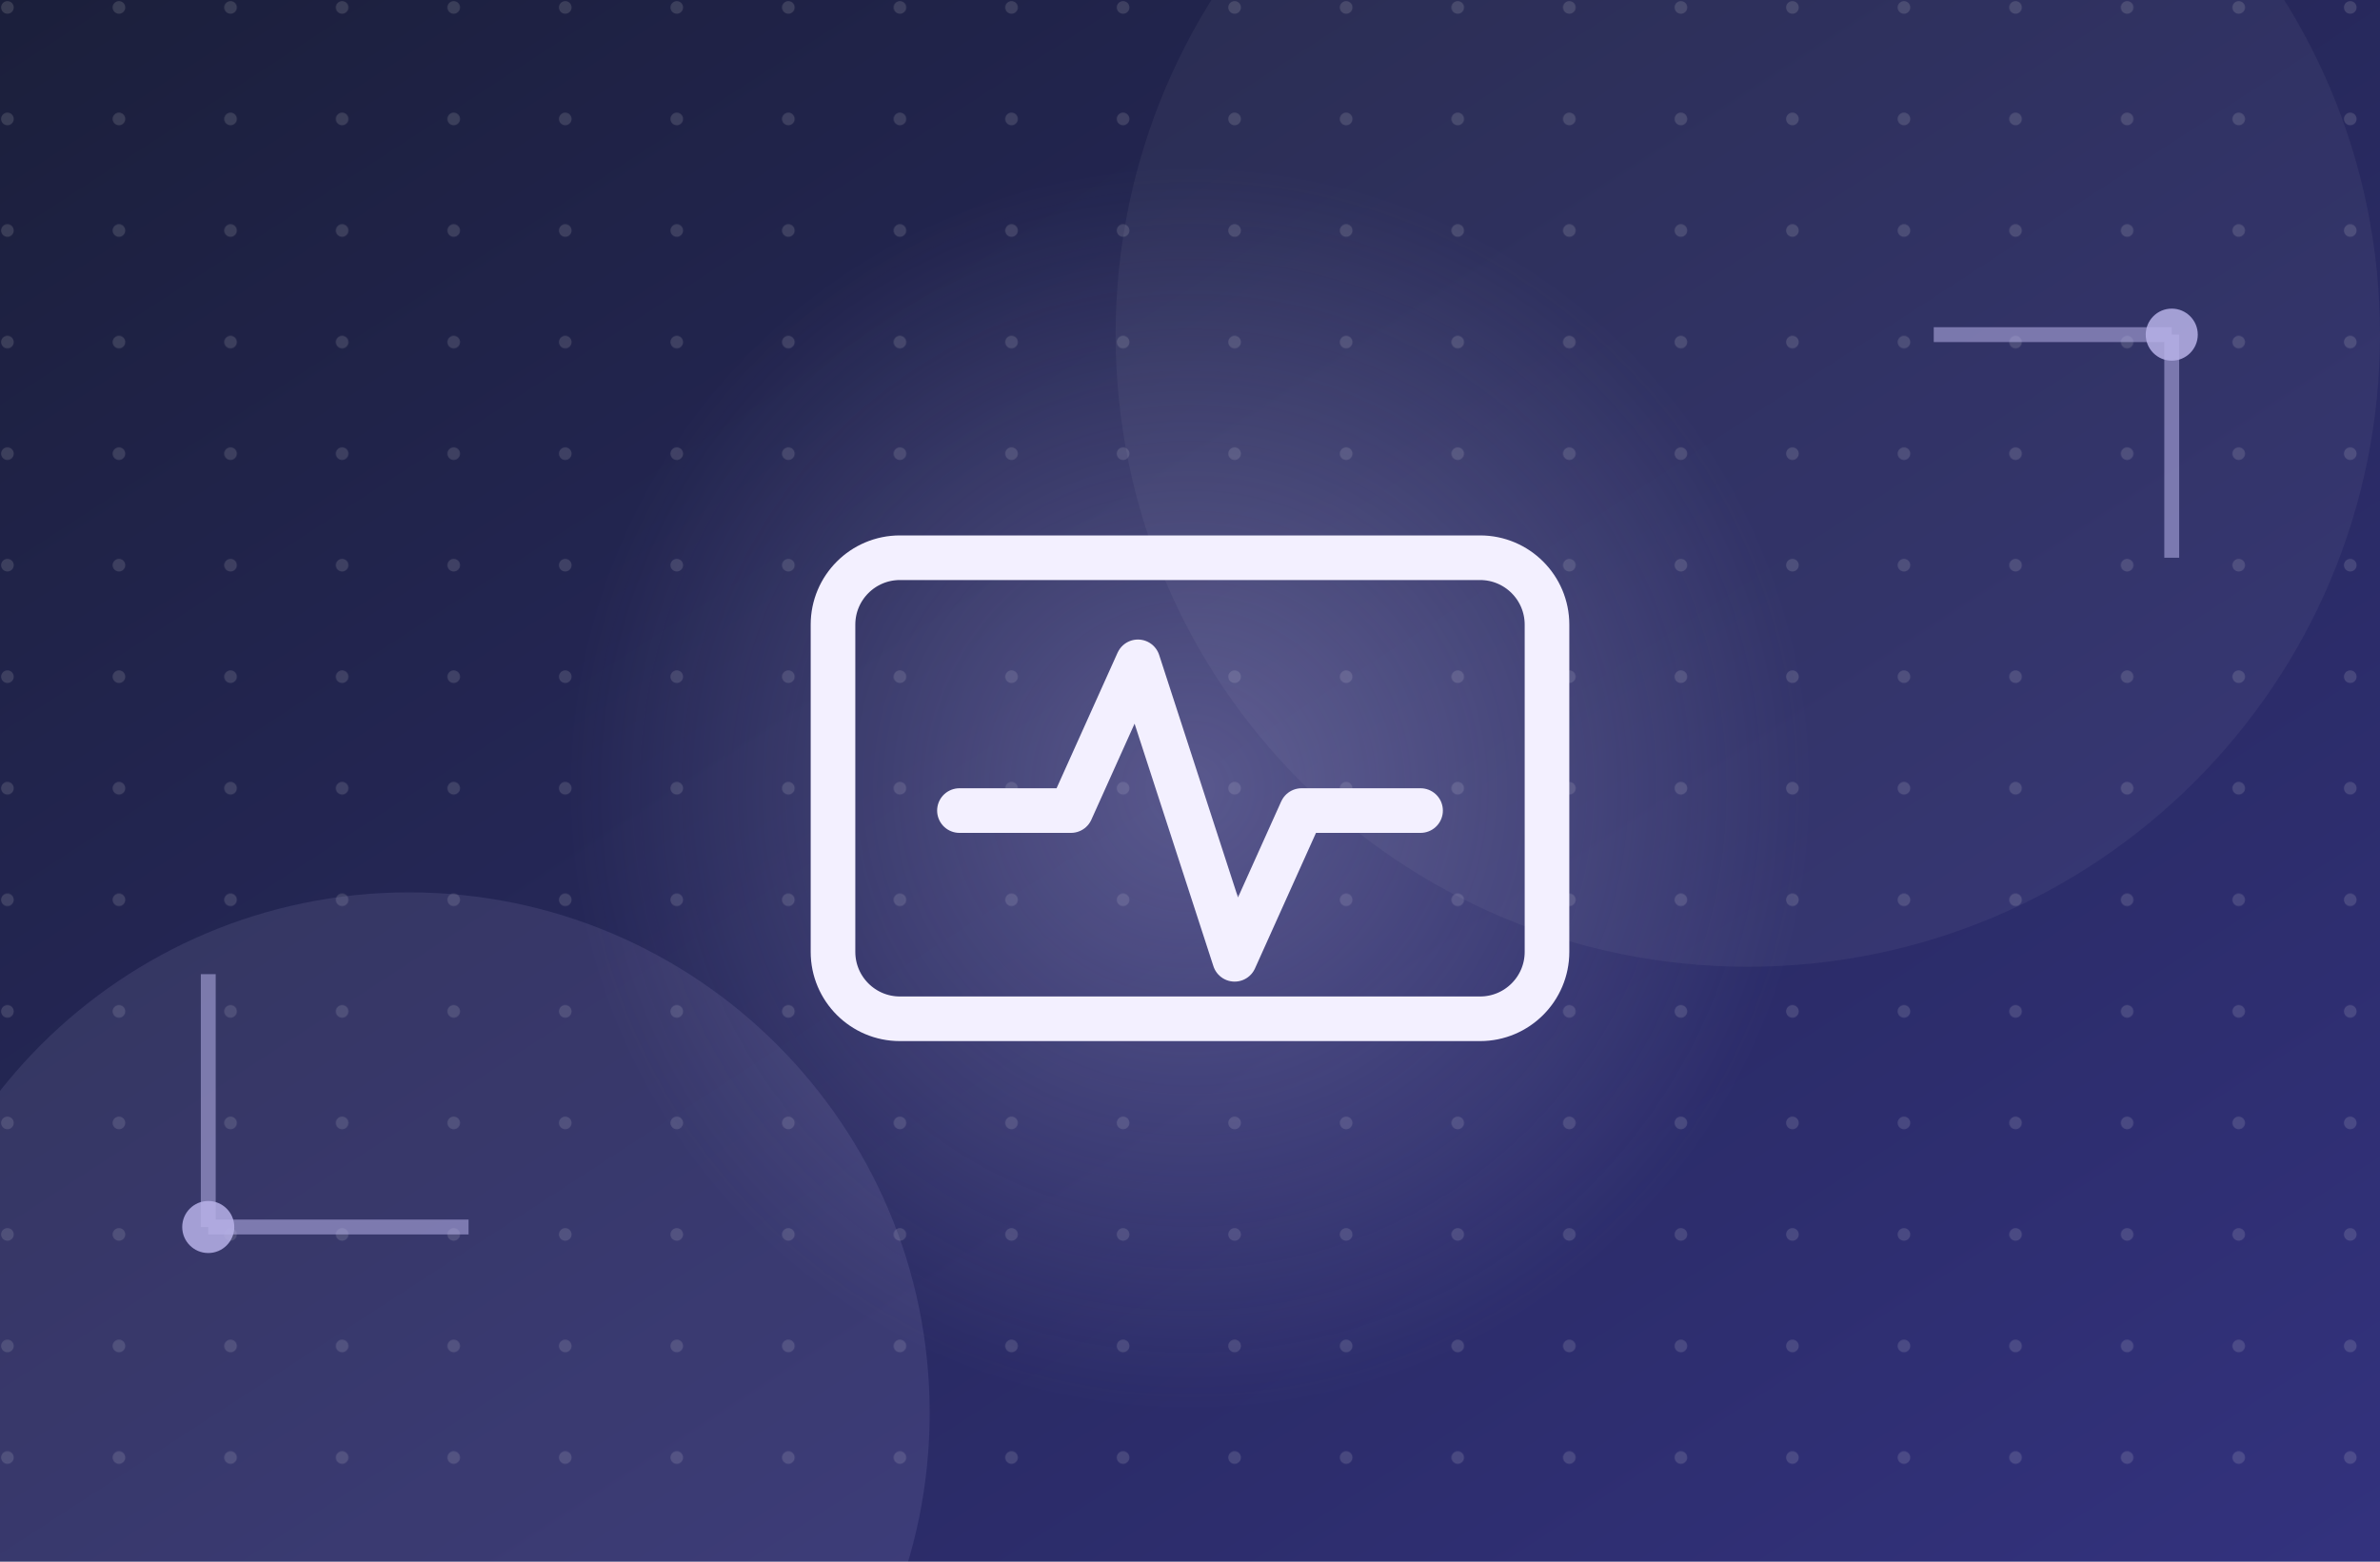
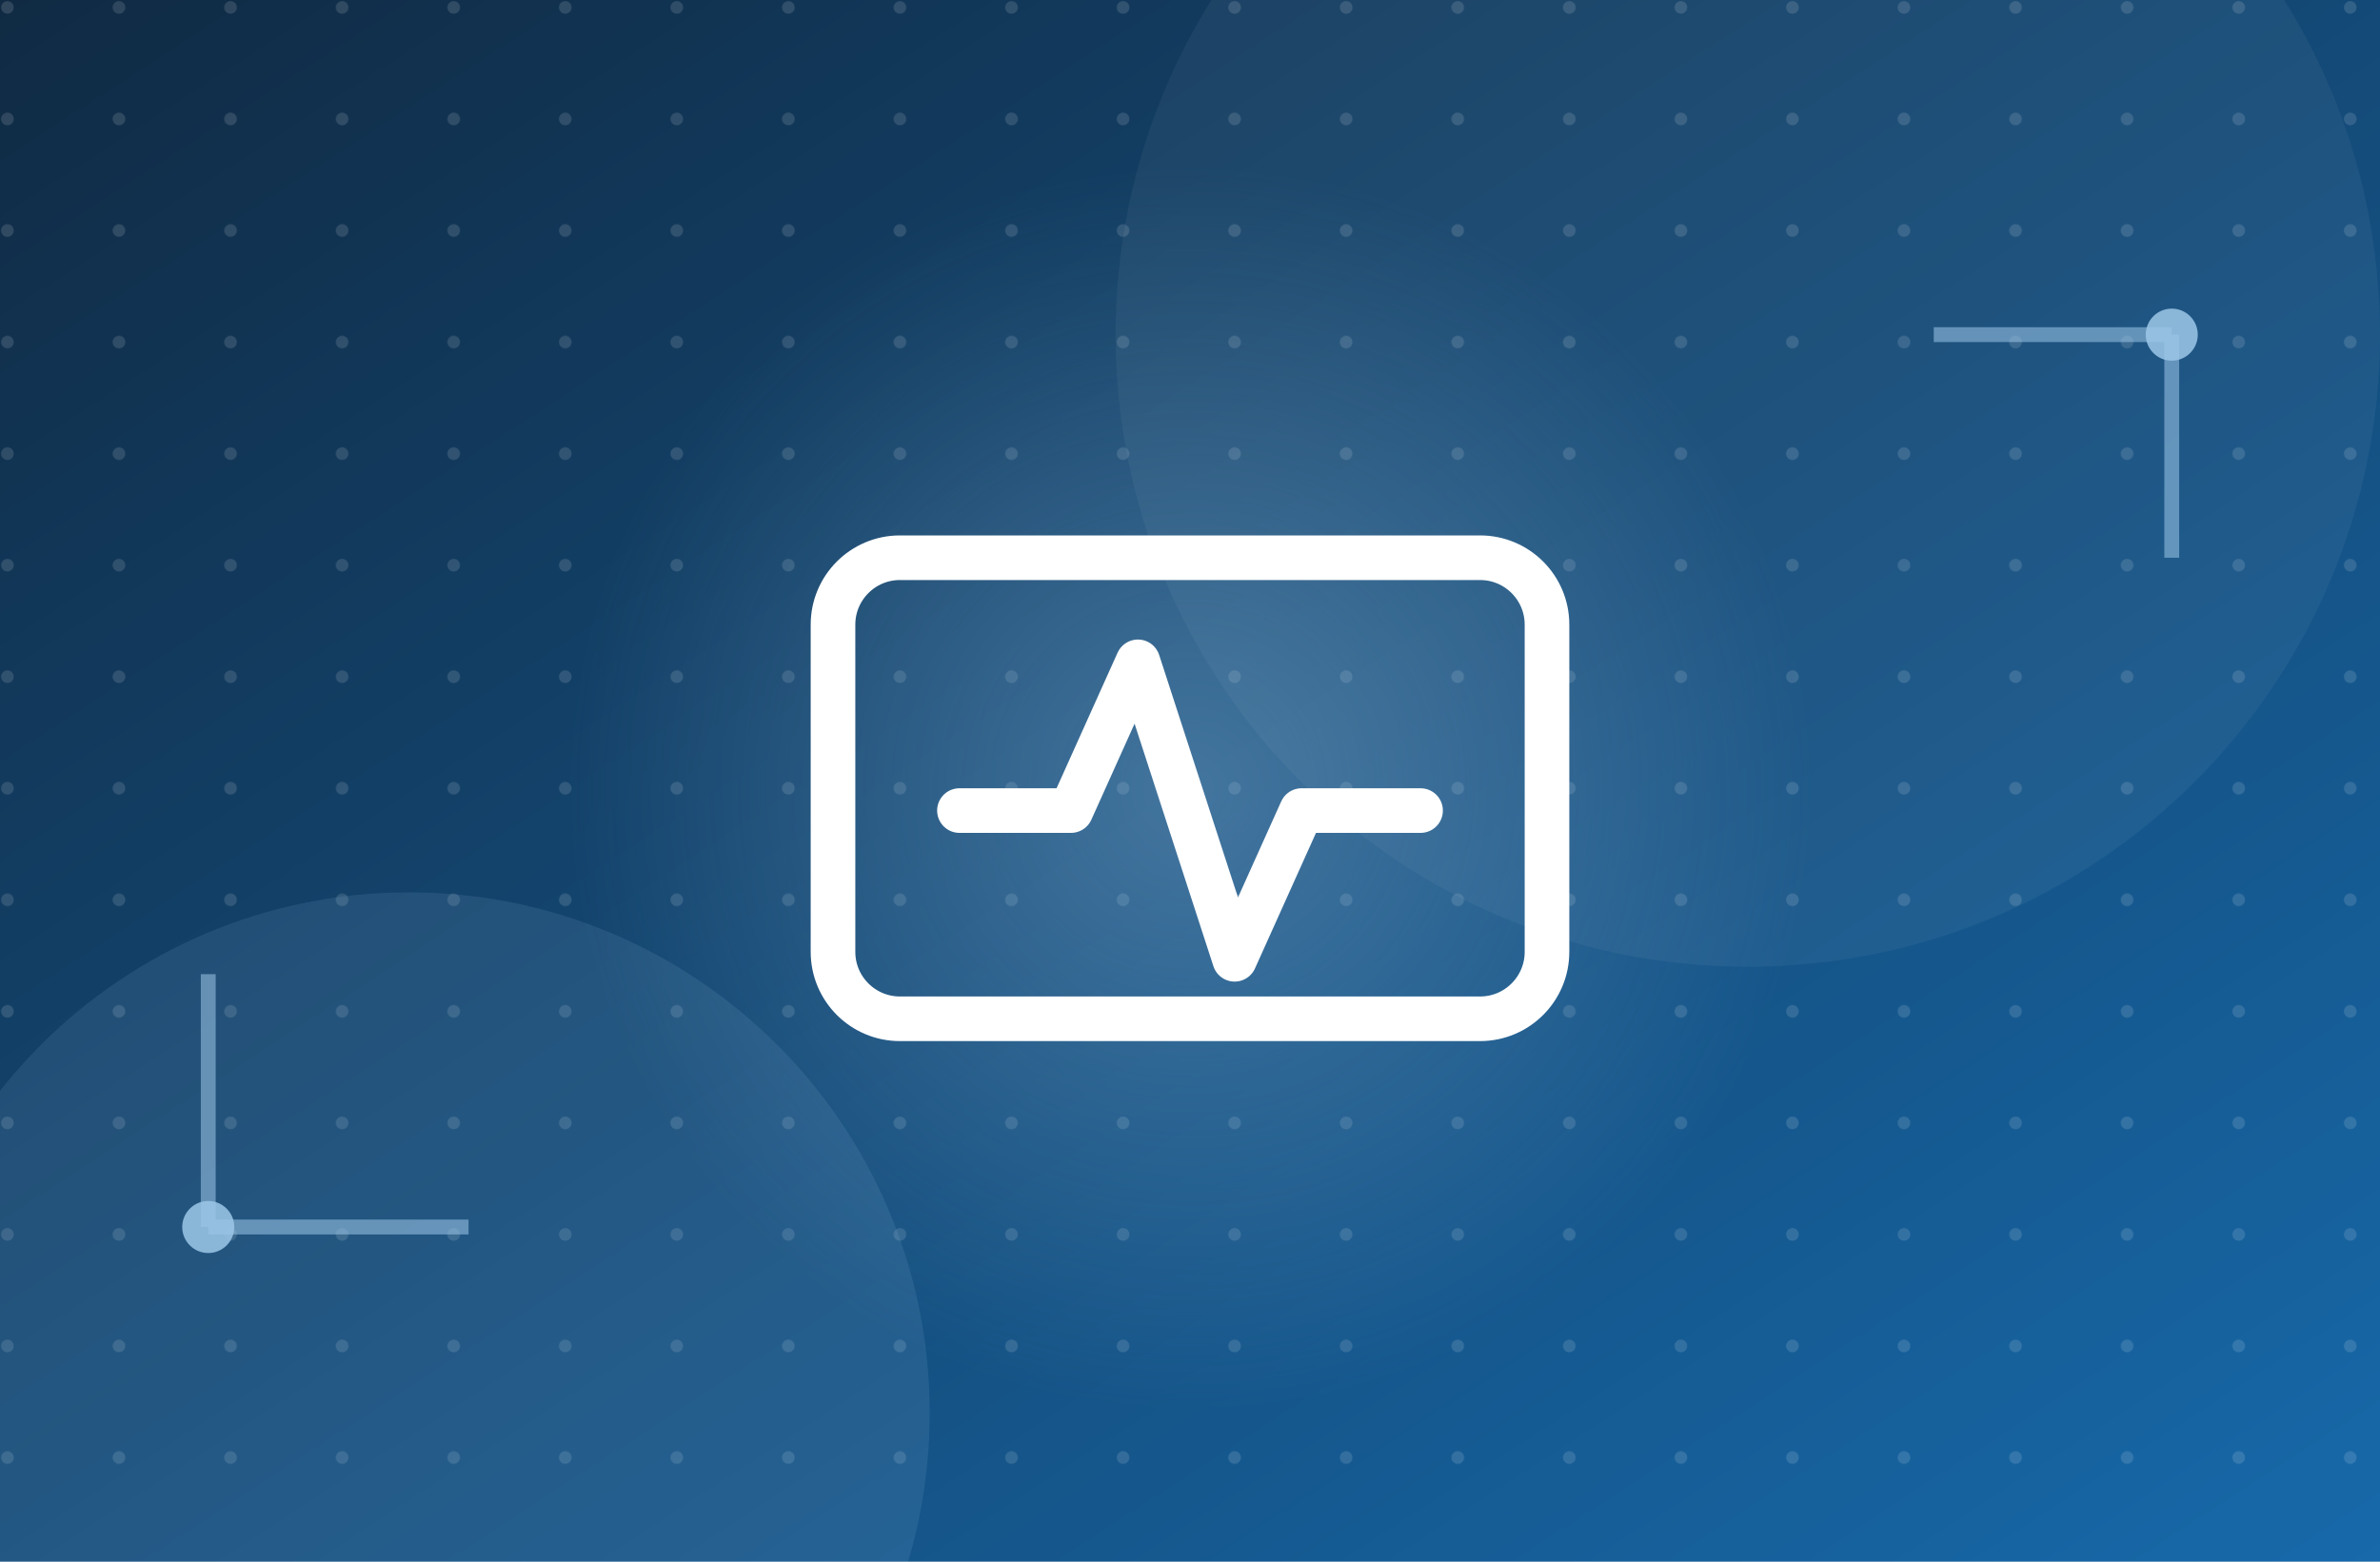
<svg xmlns="http://www.w3.org/2000/svg" viewBox="0 0 640 420" role="img" aria-label="رسم توضيحي لقسم الأجهزة الطبية">
  <defs>
    <linearGradient id="bg" x1="0" y1="0" x2="1" y2="1">
-       <stop offset="0" stop-color="#1B1F3B" />
-       <stop offset="1" stop-color="#33327E" />
+       <stop offset="0" stop-color="#102A43" />
+       <stop offset="1" stop-color="#1769AA" />
    </linearGradient>
    <pattern id="dots" width="30" height="30" patternUnits="userSpaceOnUse">
-       <circle cx="2" cy="2" r="1.7" fill="#FFFCF6" opacity="0.13" />
+       <circle cx="2" cy="2" r="1.7" fill="#FFFFFF" opacity="0.13" />
    </pattern>
    <radialGradient id="glow" cx="0.5" cy="0.5" r="0.5">
-       <stop offset="0" stop-color="#B7B1E8" stop-opacity="0.35" />
-       <stop offset="1" stop-color="#B7B1E8" stop-opacity="0" />
+       <stop offset="0" stop-color="#9CC7E8" stop-opacity="0.35" />
+       <stop offset="1" stop-color="#9CC7E8" stop-opacity="0" />
    </radialGradient>
  </defs>
  <rect width="640" height="420" fill="url(#bg)" />
  <rect width="640" height="420" fill="url(#dots)" />
-   <circle cx="470" cy="90" r="170" fill="#FFFCF6" opacity="0.05" />
-   <circle cx="110" cy="380" r="140" fill="#B7B1E8" opacity="0.12" />
+   <circle cx="470" cy="90" r="170" fill="#FFFFFF" opacity="0.05" />
+   <circle cx="110" cy="380" r="140" fill="#9CC7E8" opacity="0.12" />
  <circle cx="320" cy="212" r="168" fill="url(#glow)" />
-   <g transform="translate(320 212)" fill="none" stroke="#f3f0ff" stroke-width="12" stroke-linecap="round" stroke-linejoin="round">
+   <g transform="translate(320 212)" fill="none" stroke="#FFFFFF" stroke-width="12" stroke-linecap="round" stroke-linejoin="round">
    <rect x="-96" y="-62" width="192" height="124" rx="18" />
    <path d="M-62 6 H-32 L-14 -34 L12 46 L30 6 H62" />
  </g>
-   <g fill="none" stroke="#B7B1E8" stroke-width="4" opacity="0.55">
+   <g fill="none" stroke="#9CC7E8" stroke-width="4" opacity="0.55">
    <path d="M56 330 H126 M56 330 V262" />
    <path d="M584 90 H520 M584 90 V150" />
  </g>
-   <circle cx="56" cy="330" r="7" fill="#B7B1E8" opacity="0.85" />
-   <circle cx="584" cy="90" r="7" fill="#B7B1E8" opacity="0.85" />
+   <circle cx="56" cy="330" r="7" fill="#9CC7E8" opacity="0.85" />
+   <circle cx="584" cy="90" r="7" fill="#9CC7E8" opacity="0.85" />
</svg>
